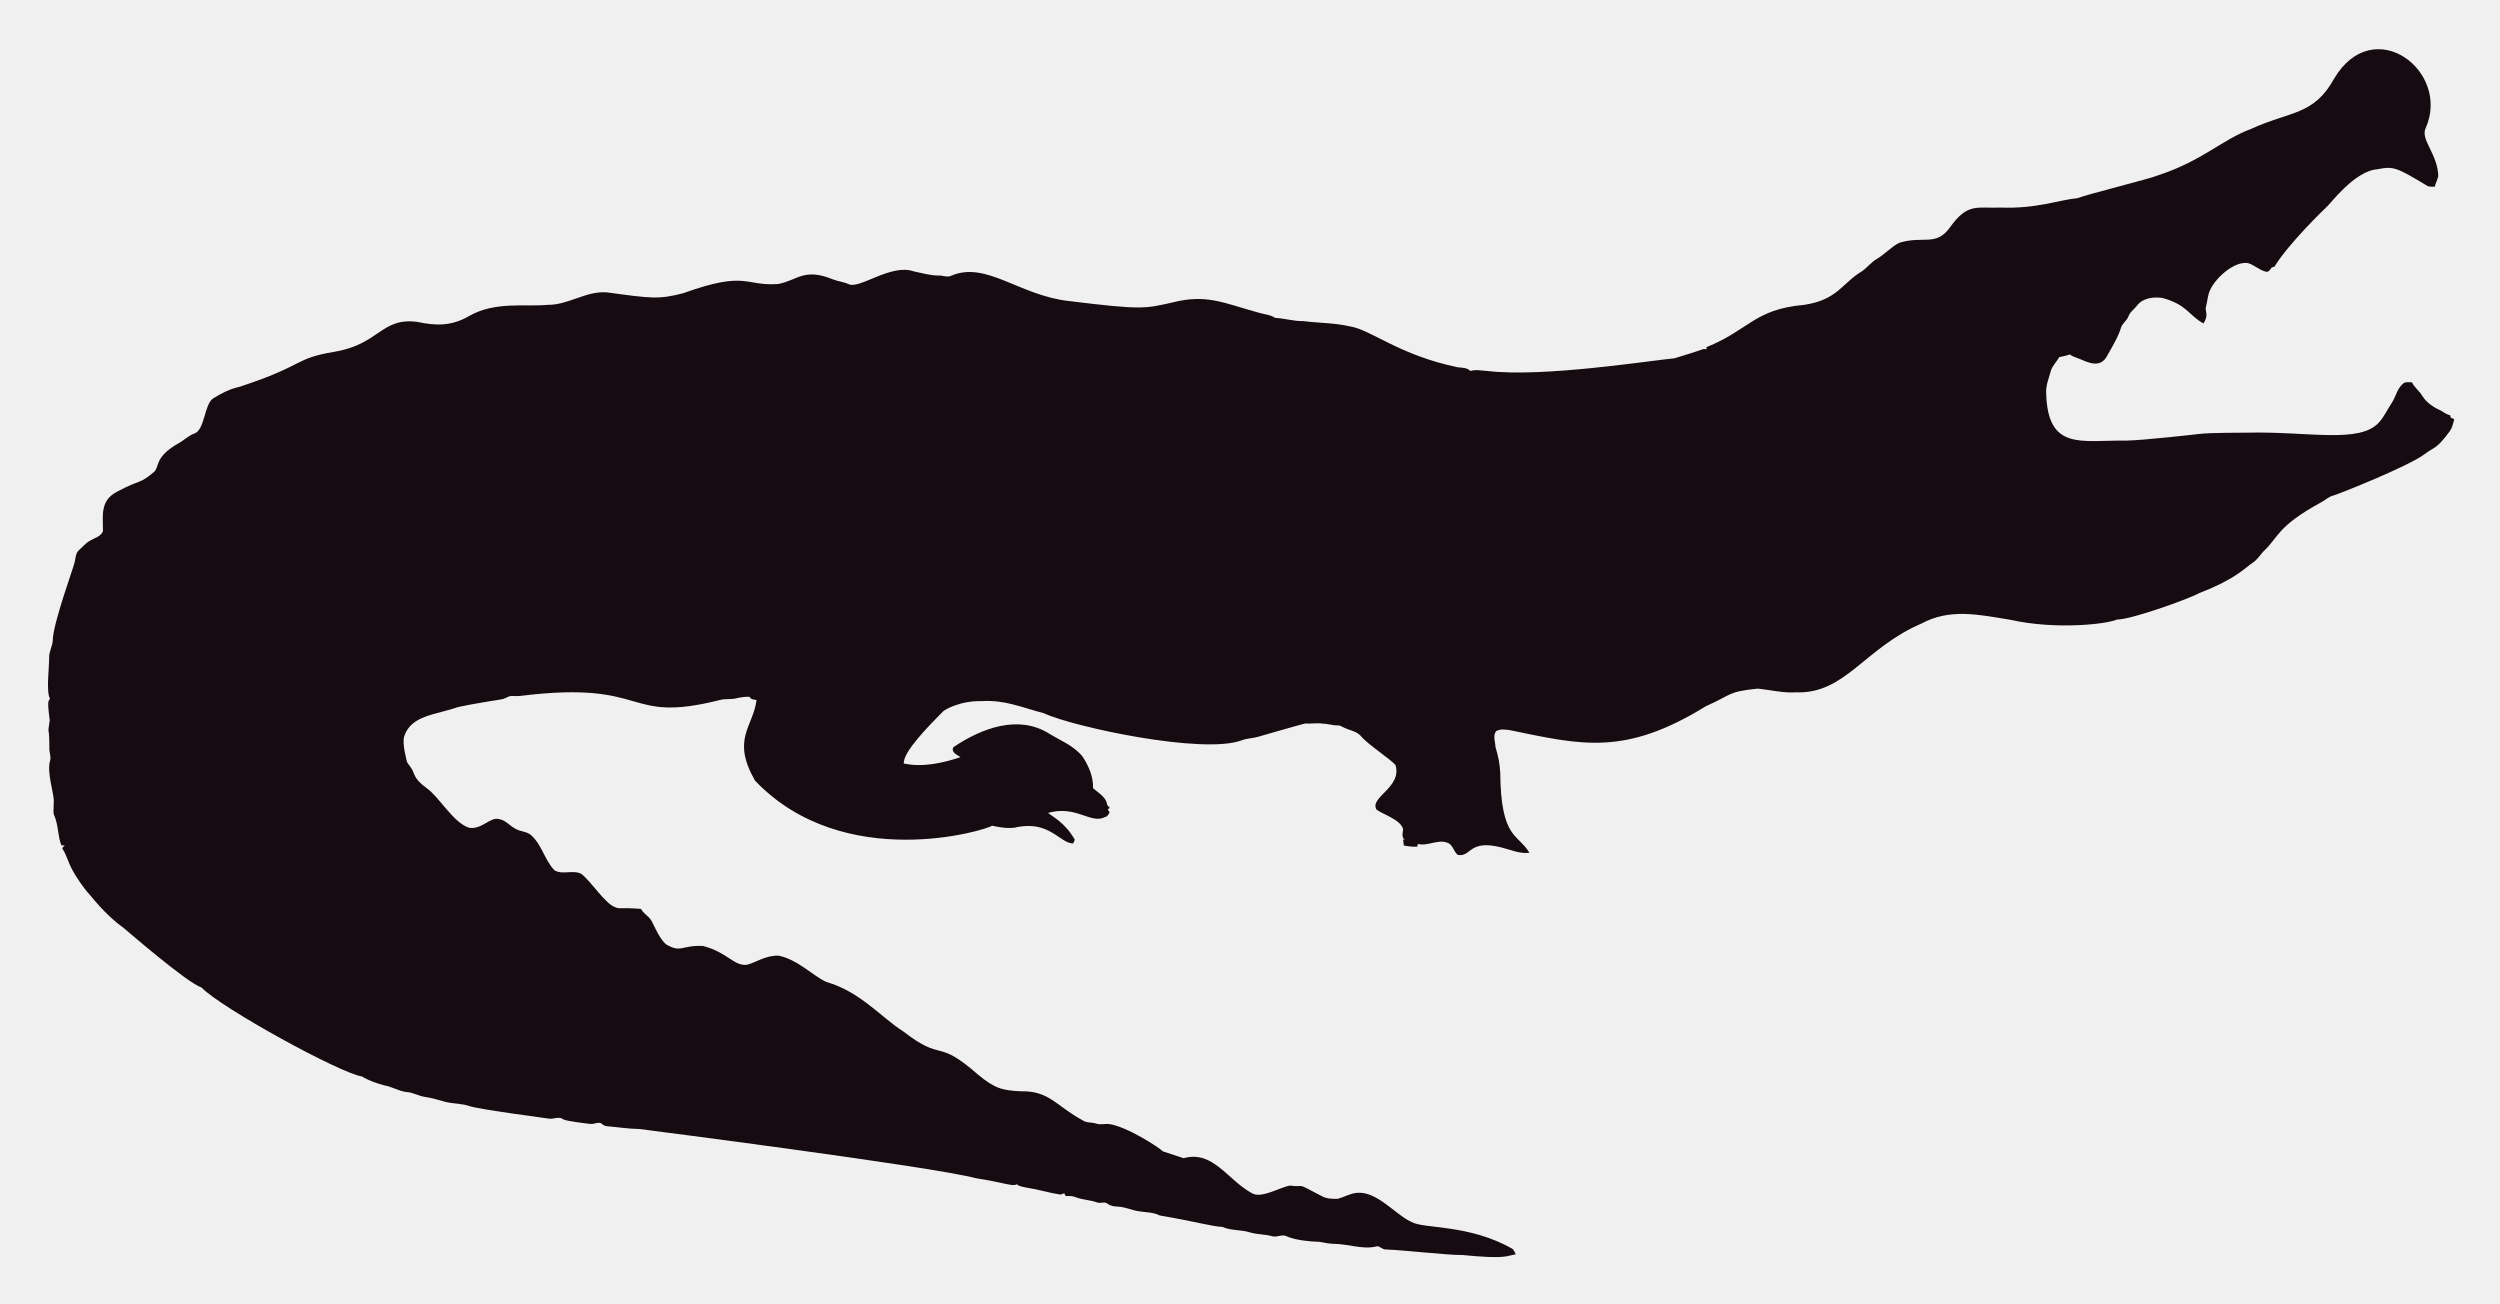
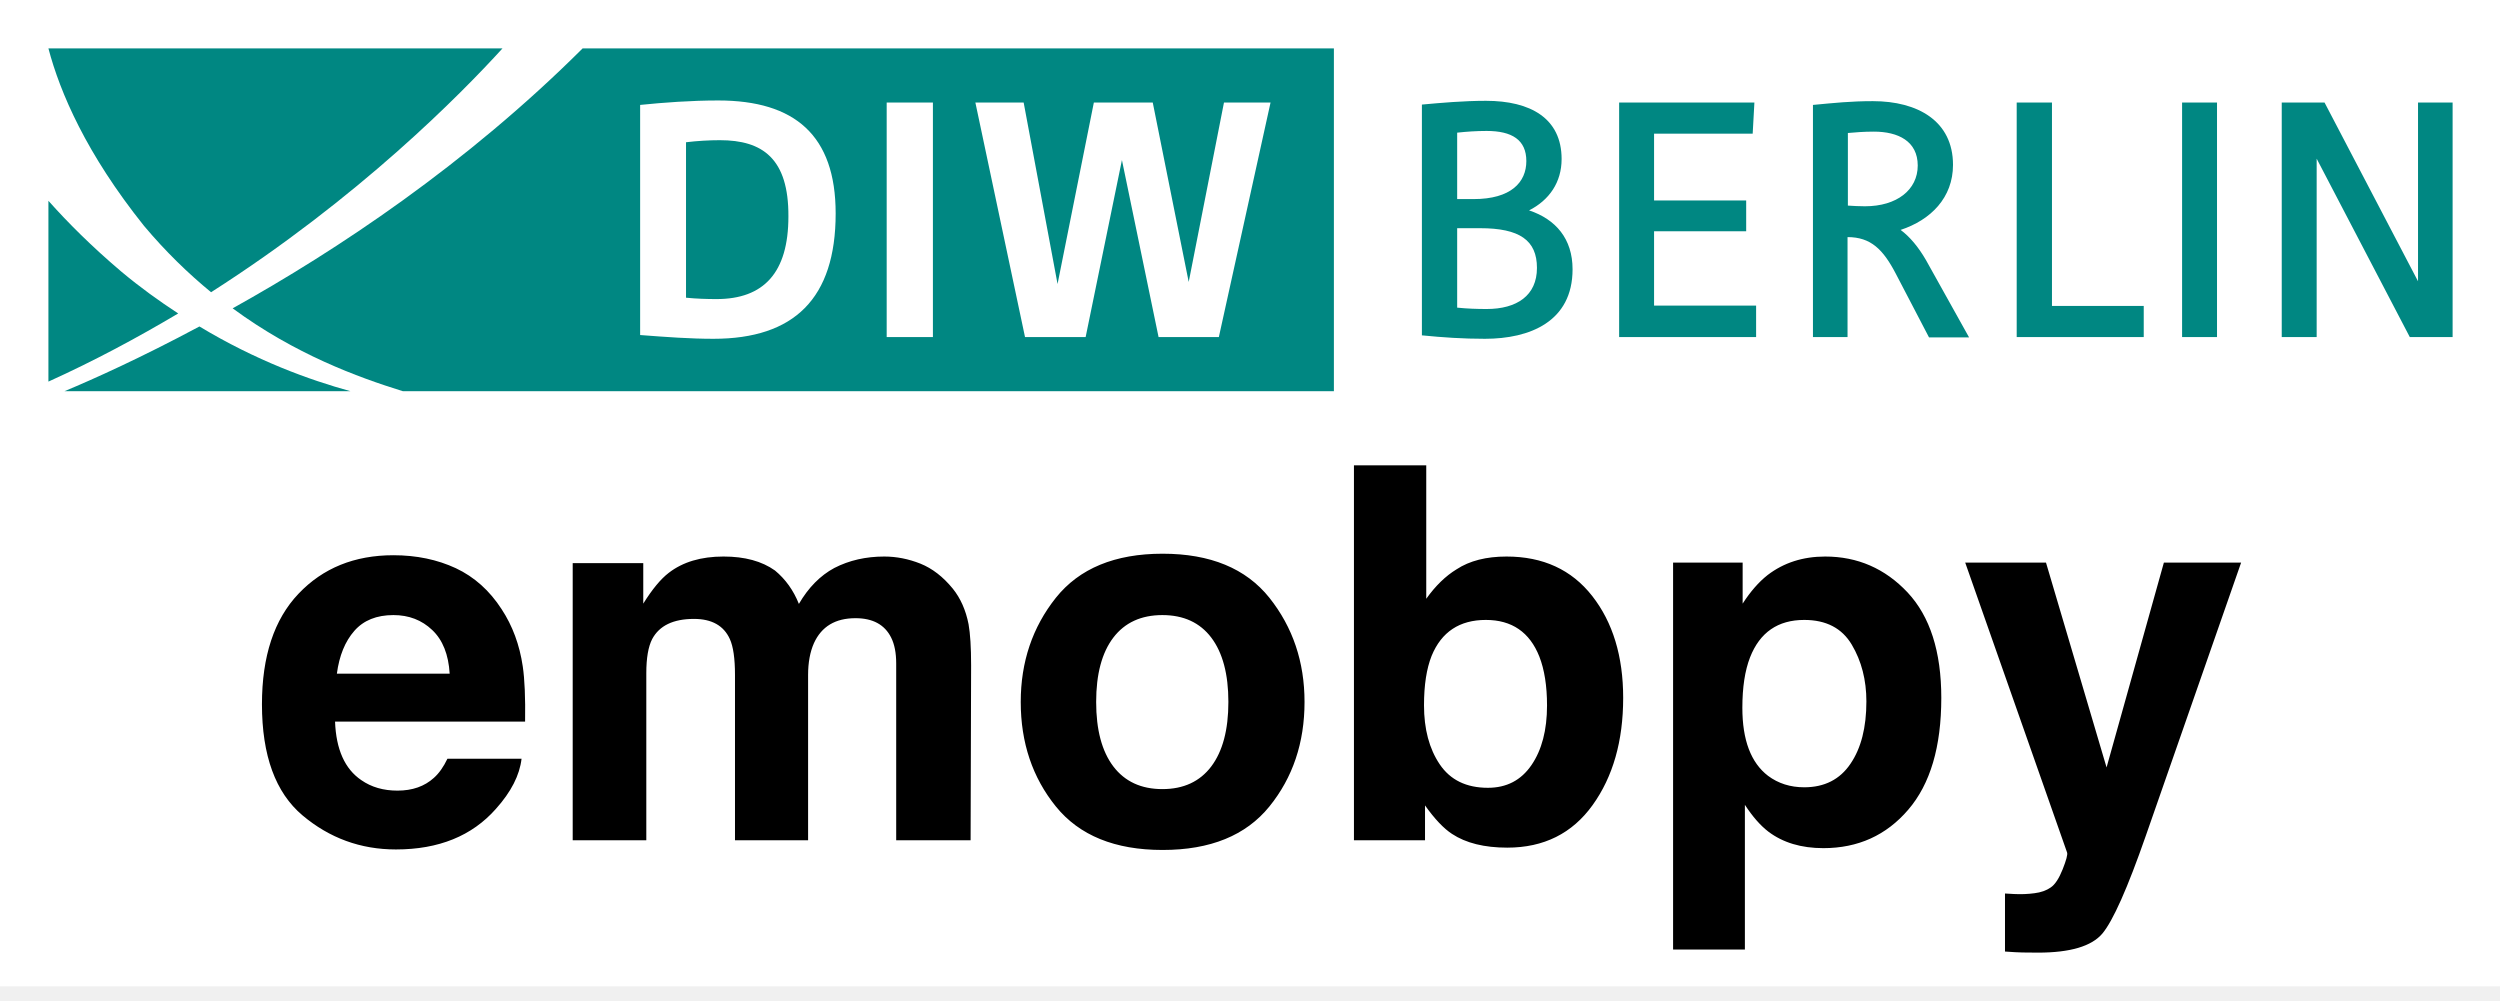
- <svg xmlns="http://www.w3.org/2000/svg" role="img" viewBox="-18.65 -23.65 2659.80 1387.30">
-   <path fill="#160B10" d="M2562.057 112.664c-5.93 12.226 13.089 27.649 13.408 51.328-.967 3.791-2.837 7.289-3.816 11.093-2.417-.267-4.923.089-7.226-.636-33.512-20.05-36.245-21.483-53.631-18.038-24.88 1.775-51.012 38.147-54.547 40.579-1 .685-40.963 39.485-54.967 62.993-1.056.331-2.086.661-3.078 1.005-1.45 2.188-3.295 5.317-6.386 4.363-6.755-1.794-12.047-7.022-18.687-9.083-14.172-2.325-33.569 14.577-40.185 28.126-2.76 5.432-2.862 11.614-4.401 17.415-2.078 5.918 3.558 9.203-2.964 18.611-15.758-8.651-16.89-19.671-43.645-27.108-9.541-1.323-21.002.025-27.146 8.345-2.9 3.956-7.454 6.64-8.994 11.487-1.705 4.223-5.788 6.857-7.569 10.978-3.219 10.775-9.274 20.417-14.705 30.186-7.484 15.043-21.458 7.113-29.639 3.893-3.549-1.501-7.378-2.404-10.482-4.745-3.613 1.31-7.378 2.124-11.131 2.799-2.9 5.19-7.62 9.362-9.184 15.252-1.972 7.442-5.139 14.807-4.771 22.656 1.426 62.435 37.744 50.23 84.657 50.985 18.427-.238 76.659-6.917 77.661-7.06 10.315-1.512 51.103-1.387 52.104-1.425 64.718-1.507 119.253 12.017 139.725-10.991 5.622-6.144 8.955-13.878 13.598-20.735 4.617-7.073 5.915-16.893 13.662-21.562 2.519-.687 5.19-.305 7.81-.242 2.481 5.406 7.582 8.854 10.609 13.891 4.503 7.467 12.047 12.632 19.921 16.041 3.269 1.794 6.144 4.389 9.999 4.936.166.852.369 1.705.598 2.57 1.259.611 2.519 1.208 3.854 1.819-1.196 4.325-2.073 8.854-4.681 12.606-14.981 20.134-15.737 16.079-26.561 24.297-16.513 12.73-90.704 42.38-97.937 44.421-4.63 1.259-8.078 4.719-12.199 6.907-47.689 26.034-44.914 36.755-61.276 51.99-3.969 4.096-6.856 9.273-11.754 12.403-6.886 4.248-16.845 16.908-56.76 32.26-10.994 6.222-73.381 28.559-87.544 28.177-12.182 5.289-66.295 10.873-113.113.394-34.047-5.52-64.247-12.539-95.05 3.905-61.045 26.219-81.054 75.205-133.67 73.195-13.739.903-27.159-2.684-40.745-3.943-32.756 3.396-26.951 6.432-54.687 18.547-86.536 53.421-132.198 41.426-208.888 25.607-4.859-.636-10.304-1.616-14.68 1.259-3.511 4.999-.687 11.232-.509 16.804 2.76 8.879 4.605 18.076 5.037 27.388.678 70.703 18.876 64.615 31.064 85.038-10.38 1.31-20.137-3.346-30.008-5.724-35.054-8.942-31.959 10.974-46.367 7.887-4.376-3.651-5.076-10.864-10.94-12.886-10.482-3.893-20.875 4.033-31.37 1.285-.165.725-.483 2.163-.649 2.875-4.834.432-9.592-.331-14.311-1.196-.153-2.201-.407-4.401-.751-6.551.7.127 2.112.382 2.824.509-5.368-1.387-2.926-7.48-2.862-11.411-2.581-10.171-21.93-15.743-28.266-20.735-7.896-13.101 27.192-23.356 20.29-47.143-4.808-6.385-29.888-22.164-37.17-31.395-4.783-5.063-12.047-5.813-18.013-8.815-1.972-.827-3.791-2.315-6.017-2.239-5.597.191-10.965-1.781-16.537-1.908-6.208-.878-12.441.318-18.661-.076-6.376 1.51-49.471 13.993-49.471 13.993-5.775 1.781-11.97 1.603-17.631 3.791-41.153 15.671-180.401-14.399-211.051-28.838-22.477-5.819-41.27-14.396-65.945-12.772-23.033-.496-39.521 9.215-41.101 11.08-14.156 14.382-42.805 43.009-41.597 55.297 9.881 2.049 27.067 4.244 60.297-6.755-3.6-2.633-10.164-4.859-7.683-10.52 30.91-20.96 69.478-34.528 101.385-14.896 12.454 7.683 26.879 13.128 36.241 24.907 6.449 9.897 11.461 21.384 11.08 33.43 5.483 5.19 14.184 9.464 14.96 17.771.954 1.132 1.883 2.239 2.9 3.371-.56.344-1.679 1.03-2.251 1.361.674 1.081 1.336 2.15 2.022 3.244-1.157 2.112-2.252 4.643-4.923 5.037-15.167 7.923-30.412-12.885-60.589-4.414 4.515 3.914 17.957 10.035 28.495 28.596-.623 1.285-1.221 2.582-1.781 3.893-14.581-.066-25.26-25.439-62.103-16.83-8.065 1.081-16.27-.28-24.119-2.048-5.689 4.616-157.704 51.097-252.241-47.919-25.462-44.516-2.105-56.742 1.616-85.776-2.646-.598-6.259-.445-7.429-3.447-4.834-.216-9.63.547-14.311 1.666-5.343 1.336-10.927.254-16.283 1.527-104.921 26.598-73.475-21.586-213.976-4.058-3.638.483-7.327-.471-10.927.267-2.722 1.043-5.203 2.786-8.129 3.244-1.005.139-35.568 5.632-46.749 8.332-23.248 8.245-49.669 8.494-57.027 31.013-2.544 7.127 2.495 25.23 2.659 26.23.509 2.748 2.964 4.529 4.274 6.907 5.125 7.002 1.576 10.814 17.186 22.287 13.483 9.569 27.903 36.42 44.764 41.877 13.652 2.389 22.508-11.842 32.107-9.146 7.022 1.107 11.334 7.276 17.415 10.317 5.356 3.193 12.365 2.633 17.033 7.162 11.029 10.189 14.018 26.078 24.284 36.878 8.765 5.47 19.972-.979 28.965 4.071 11.309 9.233 25.045 31.634 35.809 35.287 4.836 2.294 4.589-.02 27.477 1.832 2.226 4.796 7.327 7.085 10.253 11.347 2.611 3.387 8.633 20.294 16.715 26.574 16.075 9.185 15.426.491 38.875 1.488 26.056 6.667 32.977 21.713 46.774 19.997 8.688-1.942 19.833-10.206 33.646-9.68 20.419 4.043 37.013 21.857 50.896 27.986 36.199 10.4 58.502 37.92 82.062 52.817 43.011 33.213 34.403 6.396 79.034 45.566 18.208 15.125 26.246 17.04 45.986 17.936 30.318-.751 37.93 16.193 65.525 30.81 4.134 3.155 9.541 1.844 14.196 3.498 4.147 1.463 8.51.394 12.772.369 18.974 1.87 55.059 25.539 58.465 29.232 7.353 2.353 14.667 4.91 22.02 7.276 31.527-8.837 46.862 23.524 72.916 37.323 9.817 6.052 31.604-7.299 40.338-8.179 17.829 2.357 3.781-4.531 33.392 11.016 5.241 3.066 11.589 3.218 17.504 3.028 6.869-1.921 13.204-5.852 20.48-6.348 21.245-1.942 41.314 23.767 57.816 30.975 12.756 7.578 60.29 2.089 106.638 28.189 2.366 1.298 3.155 4.007 4.3 6.284-10.435 1.423-8.676 5.392-56.964.7-16.115.199-61.486-5.252-82.52-5.953-2.824-.572-4.91-3.04-7.772-3.397-15.269 4.072-27.792-2.198-48.492-2.671-5.546-.102-10.825-2.201-16.359-2.162-2.762-.015-21.848-1.008-32.323-6.004-4.758-1.972-9.668 1.654-14.476.293-7.747-2.315-16.003-1.781-23.737-4.121-9.541-3.104-20.277-1.692-29.41-5.865-12.12-.691-23.98-4.714-66.899-12.25-6.984-3.625-14.985-3.091-22.516-4.49-7.416-1.145-14.324-4.643-21.892-4.821-3.727-.204-7.632-.649-10.698-2.939-3.206-2.951-7.645-.127-11.334-1.539-7.531-2.798-15.774-2.646-23.203-5.712-3.282-1.298-6.844-1.17-10.278-1.081-.394-.763-1.183-2.264-1.577-3.015-1.285.636-2.608 1.119-3.982 1.45-12.263-1.87-24.131-5.674-36.394-7.467-3.46-.903-7.404-1.005-10.113-3.6-3.831 2.97-12.398-1.54-43.747-6.411-46.335-12.483-357.594-52.295-357.594-52.295-11.716-.14-23.317-2.023-34.982-3.015-2.442-.127-4.211-1.844-6.068-3.18-3.753-1.387-7.467 1.336-11.271.789-2.02-.195-26.027-2.946-28.838-4.923-4.592-3.587-10.278.216-15.367-.738-2.203-.387-74.203-9.818-84.135-13.242-8.243-2.989-17.224-2.379-25.658-4.529-7.162-1.895-14.209-4.274-21.574-5.254-6.92-.878-13.001-4.923-20.035-5.266-8.319-.878-15.443-5.826-23.648-7.073-8.256-2.252-16.448-5.037-23.775-9.49-23.552-3.584-149.518-72.739-170.649-94.63-16.013-5.37-81.914-62.745-82.914-63.439-21.039-15.096-34.147-33.758-38.964-38.595-21.778-27.726-18.854-34.892-26.396-46.215.916-1.018 1.832-2.01 2.748-3.015-1.145.038-2.29.076-3.435.14-3.651-8.676-3.18-18.28-6.042-27.172-2.062-7.913-2.975-1.701-2.175-19.526.634-7.664-7.675-30.697-3.931-43.518 1.348-4.16-.814-8.281-.751-12.454.068-28.882-2.418-11.02.394-30.657-3.041-22.85-1.09-20.042.305-22.719-4.294-7.378-.844-32.606-.89-44.586-.025-6.246 3.714-11.741 3.867-17.962 0-16.859 22.775-79.378 23.076-82.113 1.056-4.198 1.043-9.032 3.778-12.568 4.338-3.74 7.874-8.485 13.052-11.169 4.745-2.913 11.411-4.172 13.471-10.088.043-16.362-3.503-32.575 15.532-42.157 25.219-13.344 23.115-7.424 38.34-20.379 6.931-5.754.059-15.764 26.434-30.772 5.915-3.129 10.622-8.281 17.046-10.507 11.015-3.661 10.497-31.892 20.099-37.437 8.612-5.33 17.796-10.113 27.795-12.148 71.433-23.584 56.818-29.805 100.939-37.31 48.019-7.907 49.805-36.895 88.244-31.777 19.858 4.163 35.994 4.605 54.61-5.953 27.665-16.35 60.97-9.859 83.919-12.212 22.172.42 41.279-15.29 63.693-13.191 46.138 6.272 54.878 7.691 80.993.738 67.442-24.31 65.094-7.128 100.634-9.706 20.946-3.875 27.233-17.596 58.388-4.91 5.368 2.188 11.283 2.595 16.575 5.025 11.553 5.818 45.215-22.204 69.43-13.535 8.676 1.717 17.262 4.401 26.205 4.401 4.49-.216 9.083 2.252 13.446.293 37.015-16.156 72.304 20.872 125.096 26.815 80.305 9.923 81.3 7.845 110.289 1.603 36.266-9.336 54.189.413 92.111 10.902 5.775 1.717 12.11 1.984 17.237 5.47 10.075.458 19.844 3.638 29.983 3.396 16.588 2.163 33.506 1.819 49.853 5.686 21.982 3.418 52.115 30.498 114.347 43.441 4.681.572 9.999.28 13.586 3.956 5.864-1.844 12.047-.267 18.038-.025 59.148 7.176 174.934-11.359 199.106-13.471 9.82-3.218 19.819-5.966 29.576-9.452 1.488-.674 3.155-.356 4.758-.229-.115-.522-.356-1.577-.483-2.099 45.944-18.548 50.589-40.213 103.827-45.057 35.891-5.17 40.645-23.282 61.836-35.809 5.712-3.969 9.897-9.808 16.028-13.281 8.408-4.872 14.82-12.555 23.559-16.931 25.605-7.944 38.867 4.305 53.847-16.257 19.089-26.933 29.276-20.168 53.605-21.256 38.819 1.522 63.061-8.345 81.948-9.935 11.484-4.495 77.877-20.69 87.061-24.742 45.297-14.857 67.746-37.884 97.505-48.848 42.187-19.404 67.008-14.225 88.74-53.694 41.891-70.568 124.443-7.946 97.366 52.7z" />
+ <svg xmlns="http://www.w3.org/2000/svg" role="img" viewBox="34.96 161.96 730.08 292.08">
+   <style>svg {enable-background:new 0 0 800 450}</style>
+   <style>.st2{fill:#008782}</style>
+   <path fill="#fff" d="M0 0h800v450H0z" />
+   <path fill="#008782" fill-rule="evenodd" d="M738.7 260.4h12.5v-68.5h-10.1v52.2l-27.3-52.2h-12.5v68.5h10.2v-52.1l27.2 52.1zm-66.5-68.5v68.5h10.2v-68.5h-10.2zm-48.3 68.5H661v-9.1h-26.8v-59.4h-10.3v68.5zm-41.7-60c7.1 0 12.8 2.8 12.8 9.9 0 7.1-6.1 11.9-15.4 11.9-1.8 0-3.4-.1-5-.2v-21.2c2.2-.2 4.7-.4 7.6-.4zm-17.8 60h10.1v-29.2c6.8 0 10.4 3.6 14.1 10.7l9.7 18.6H610l-12.6-22.6c-2.2-3.8-4.7-6.8-7.4-8.8 8.8-2.9 15.3-9.4 15.3-19 0-12.8-10.3-18.6-23.4-18.6-6.4 0-11.1.5-17.5 1.1v67.8zm-56.6 0h40v-9.2H518v-21.7h26.9v-9H518V201h28.8l.5-9.1h-39.5v68.5zm-38.7-60.2c7.4 0 11.6 2.6 11.6 8.8 0 6.2-4.5 11.1-15.4 11.1h-4.8v-19.4c2.8-.3 5.6-.5 8.6-.5zm-1.9 28.4c11.5 0 16.6 3.5 16.6 11.6s-5.9 12-14.7 12c-2.8 0-5.7-.1-8.6-.4v-23.2h6.7zm-16.9 31.3c6 .6 11.9 1 18.3 1 13.1 0 25.6-5 25.6-20.3 0-8.9-4.9-14.6-12.7-17.2 5.9-3 9.5-8.2 9.5-15 0-11.9-9.1-17-22.1-17-6.5 0-13.3.6-18.7 1.1v67.4h.1z" clip-rule="evenodd" />
+   <path d="M70.3 241.2c-8.6-7.3-15.5-14.2-21.2-20.6v52.8c13.5-6.1 26.1-12.9 37.9-19.9-5.5-3.6-11.1-7.6-16.7-12.3zm174.9-38.3c-3.1 0-6.6.2-9.9.6v45.4c3 .3 6.1.4 8.9.4 13.8 0 21-7.7 21-24.1.1-17-7.6-22.3-20-22.3zM53.8 276.2h83.5c-12-3.3-27.5-8.9-44.1-18.9-17 9.1-31 15.4-39.4 18.9z" class="st2" />
+   <path d="M205.1 176.1c-34 33.9-71.8 59-102.2 75.9 18.2 13.4 36.5 20.1 49.7 24.2h271.9V176.1H205.1zm38.2 84.8c-6.7 0-13.6-.5-21.4-1.1v-67.2c6.8-.7 15-1.3 22.8-1.3 22.4 0 34.3 10.2 34.3 33 0 24.8-12.1 36.6-35.7 36.6zm64.1-.5h-13.5v-68.5h13.5v68.5zm83.5 0h-17.6l-10.7-51.7-10.6 51.7h-17.7l-14.5-68.5h14.1l9.9 53 10.6-53h17.2l10.5 52.4 10.3-52.4H406l-15.1 68.5zM96.6 247.3c43.2-27.6 72.9-57.8 85.1-71.2H49.1c3.4 12.9 11.1 30.8 27.9 51.8 6.3 7.5 12.9 13.9 19.6 19.4z" class="st2" />
+   <path d="M138.436 346.194c2.687-3.068 6.496-4.612 11.404-4.612 4.528 0 8.294 1.46 11.341 4.359 3.068 2.899 4.761 7.151 5.099 12.758h-32.943c.698-5.268 2.391-9.415 5.099-12.504zm29.642-18.302c-5.416-2.518-11.489-3.787-18.238-3.787-11.341 0-20.587 3.745-27.696 11.235-7.13 7.49-10.685 18.259-10.685 32.287 0 14.98 3.957 25.792 11.827 32.435 7.892 6.644 16.99 9.965 27.294 9.965 12.504 0 22.216-3.957 29.177-11.827 4.464-4.972 6.961-9.86 7.511-14.663h-21.645c-1.143 2.391-2.454 4.253-3.957 5.586-2.729 2.475-6.263 3.724-10.621 3.724-4.126 0-7.638-1.016-10.579-3.068-4.803-3.258-7.363-8.971-7.659-17.096h55.498c.106-7.003-.127-12.356-.677-16.08-.931-6.347-3.004-11.912-6.178-16.736-3.512-5.438-7.977-9.437-13.372-11.975zm-16.736-3.787zm152.402 2.454c-3.47-1.375-6.982-2.074-10.558-2.074-5.353 0-10.219 1.1-14.578 3.343-4.126 2.222-7.575 5.734-10.346 10.494-1.587-3.978-3.914-7.215-6.982-9.754-3.83-2.729-8.823-4.084-15.022-4.084-6.559 0-11.891 1.587-15.996 4.761-2.327 1.777-4.824 4.782-7.448 8.992v-11.827h-20.608v80.93h21.497v-48.791c0-4.422.571-7.744 1.714-9.965 2.095-3.914 6.157-5.882 12.208-5.882 5.205 0 8.696 1.968 10.473 5.882.994 2.179 1.502 5.67 1.502 10.494v48.262h21.349v-48.262c0-3.639.571-6.728 1.714-9.31 2.222-4.866 6.263-7.278 12.124-7.278 5.057 0 8.527 1.883 10.41 5.649.994 1.968 1.481 4.507 1.481 7.575v51.626h21.729l.148-51.097c0-5.268-.254-9.246-.741-11.975-.804-4.126-2.349-7.596-4.612-10.41-2.835-3.47-5.988-5.903-9.458-7.3zm84.95 59.222c-3.322 4.401-8.082 6.622-14.282 6.622s-10.981-2.222-14.324-6.622c-3.343-4.422-5.014-10.685-5.014-18.831 0-8.125 1.671-14.388 5.014-18.788 3.343-4.38 8.125-6.58 14.324-6.58 6.199 0 10.96 2.2 14.282 6.58 3.322 4.401 4.993 10.664 4.993 18.788 0 8.146-1.671 14.409-4.993 18.831zm16.969 11.7c6.834-8.442 10.262-18.619 10.262-30.531 0-11.7-3.428-21.835-10.262-30.425-6.855-8.569-17.244-12.864-31.187-12.864-13.922 0-24.311 4.295-31.166 12.864-6.834 8.59-10.262 18.725-10.262 30.425 0 11.912 3.428 22.089 10.262 30.531 6.855 8.463 17.244 12.695 31.166 12.695 13.943 0 24.332-4.232 31.187-12.695zm-31.187-73.376zm125.468 11.912c-6.03-7.702-14.387-11.531-25.03-11.531-5.903 0-10.769 1.227-14.578 3.724-3.237 1.968-6.178 4.845-8.865 8.611v-38.973h-21.116V407.341h20.756v-10.177c2.814 3.957 5.438 6.728 7.871 8.315 4.062 2.687 9.458 4.02 16.144 4.02 10.664 0 18.979-4.147 24.924-12.42 5.945-8.273 8.929-18.725 8.929-31.314 0-12.145-3.026-22.068-9.034-29.748zm-17.752 49.383c-3.026 4.422-7.257 6.622-12.716 6.622-6.305 0-10.981-2.285-14.07-6.855-3.068-4.549-4.591-10.304-4.591-17.244 0-5.903.741-10.706 2.222-14.43 2.877-7.003 8.167-10.494 15.847-10.494 7.575 0 12.801 3.576 15.615 10.706 1.481 3.787 2.243 8.548 2.243 14.282 0 7.194-1.523 12.991-4.549 17.413zm93.54-35.186c2.856 4.803 4.274 10.346 4.274 16.588 0 7.596-1.545 13.668-4.655 18.217-3.089 4.57-7.596 6.855-13.499 6.855-4.062 0-7.575-1.121-10.558-3.343-5.014-3.83-7.511-10.452-7.511-19.867 0-5.945.741-10.854 2.243-14.726 2.856-7.3 8.146-10.939 15.826-10.939 6.411 0 11.023 2.412 13.88 7.215zm16.292-15.255c-6.58-6.982-14.599-10.473-24.057-10.473-6.496 0-12.102 1.798-16.821 5.416-2.581 2.031-5.014 4.824-7.278 8.336v-11.976H523.555v112.984h20.968V396.994c2.243 3.428 4.507 6.03 6.855 7.829 4.253 3.216 9.606 4.824 16.059 4.824 10.114 0 18.386-3.745 24.797-11.235 6.432-7.49 9.648-18.365 9.648-32.647 0-13.541-3.301-23.803-9.86-30.806zm28.458 87.933v16.948c2.264.169 3.978.254 5.12.275 1.143.021 2.666.042 4.549.042 9.373 0 15.615-1.862 18.746-5.543 3.11-3.703 7.363-13.245 12.716-28.606l27.823-79.745h-22.555l-16.736 59.814-17.688-59.814h-23.591l29.748 84.654c.212.592-.233 2.222-1.291 4.909-1.058 2.666-2.222 4.443-3.47 5.29-1.269.889-2.856 1.46-4.761 1.693-1.883.254-3.851.339-5.945.233zm28.712-98.787z" />
</svg>
